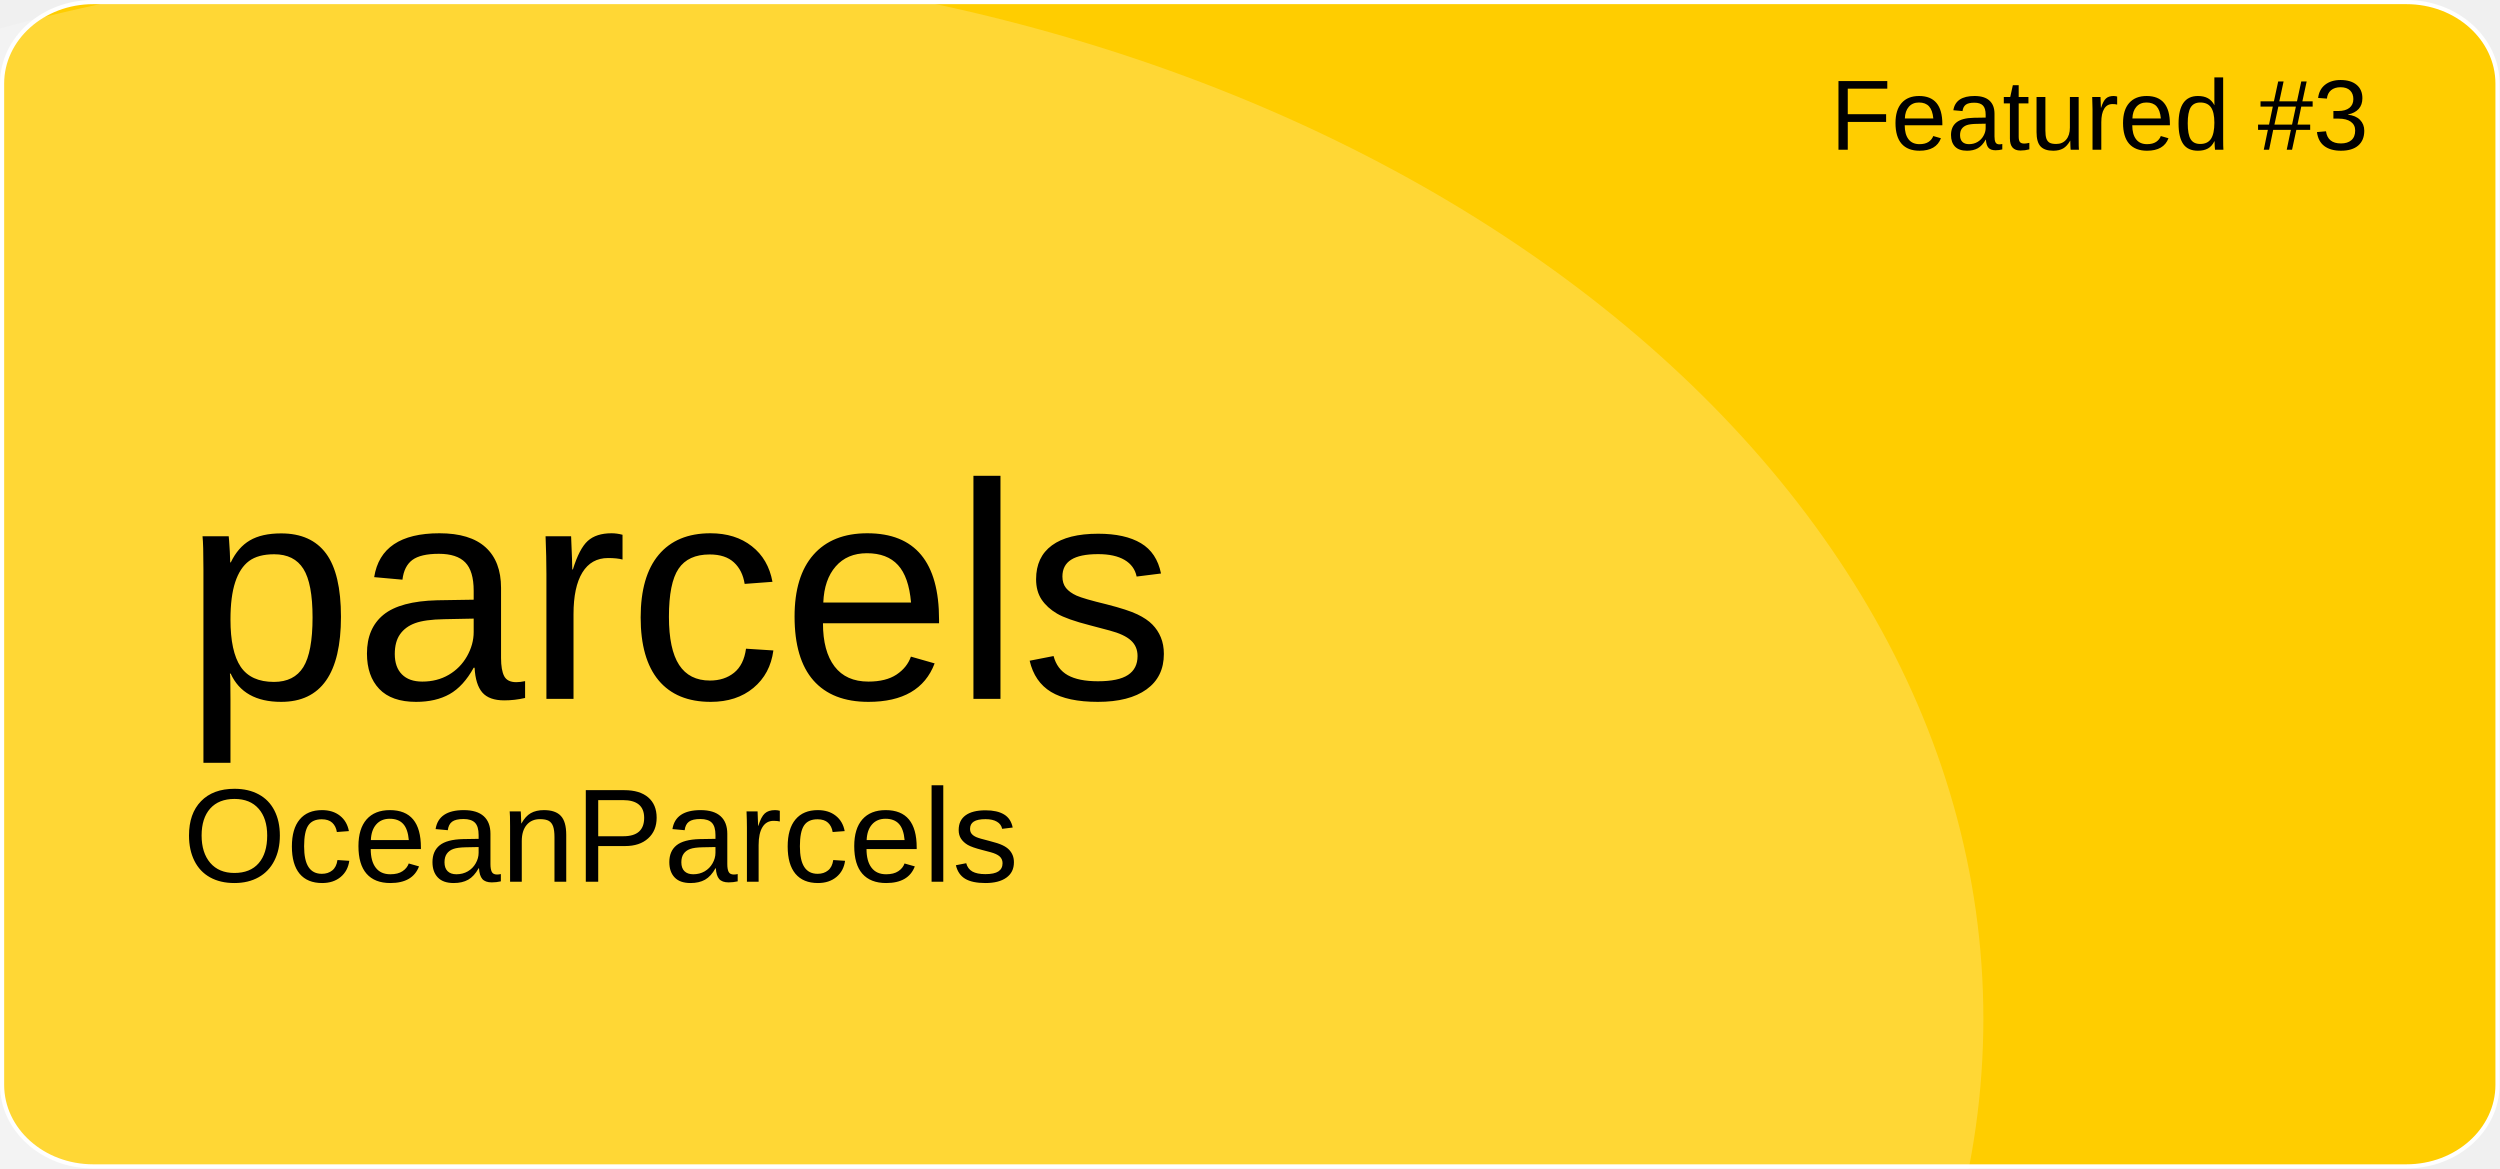
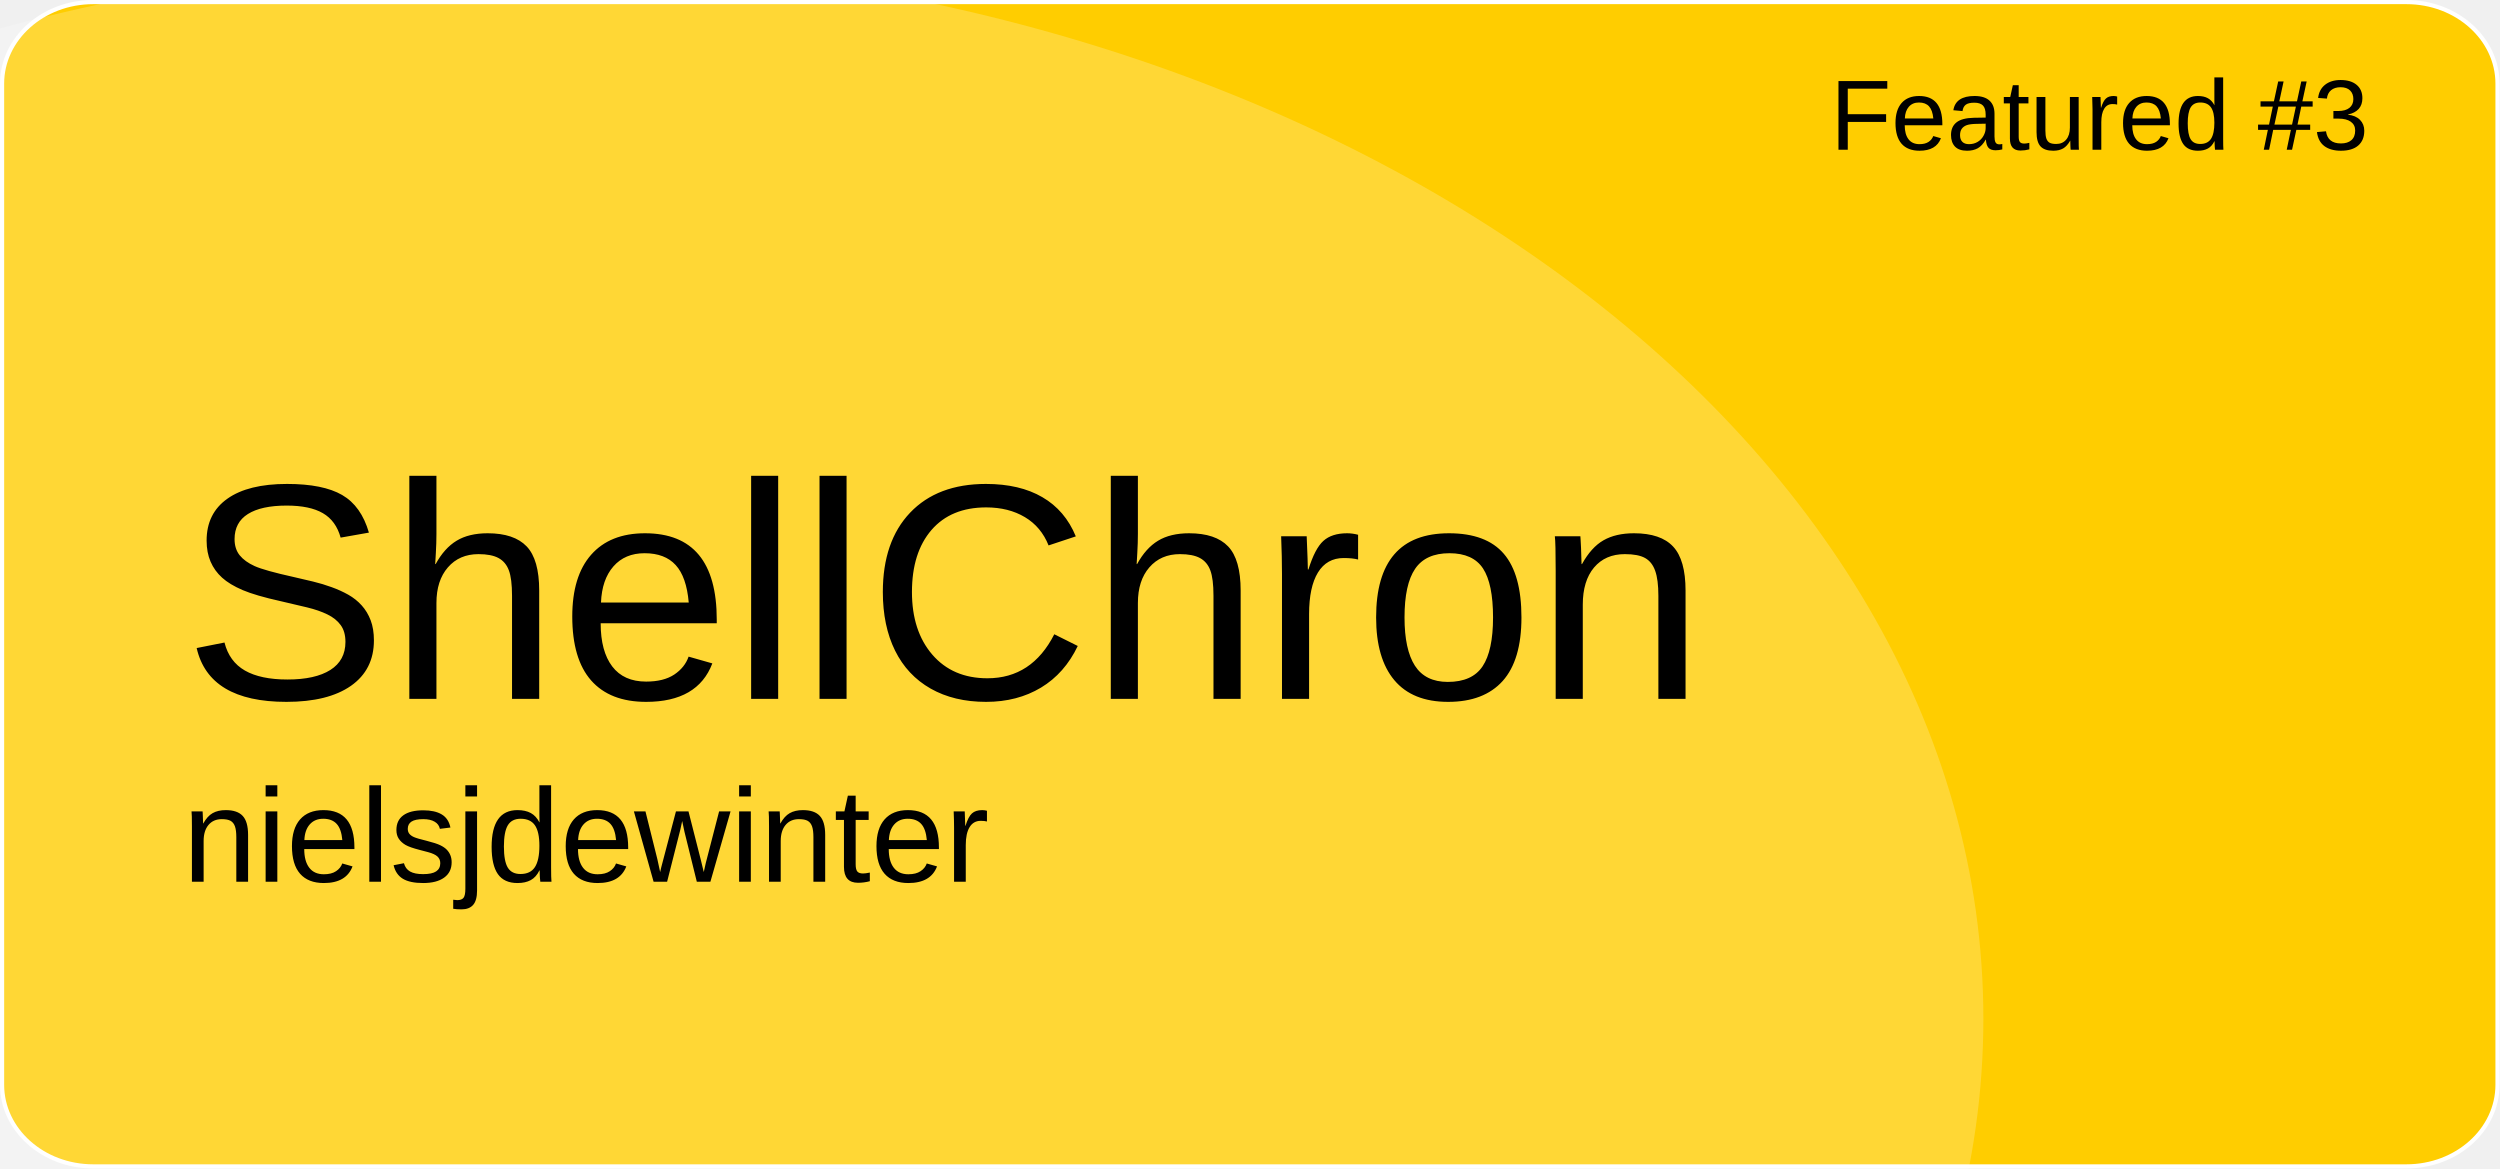
<svg xmlns="http://www.w3.org/2000/svg" version="1.1" id="a" x="0px" y="0px" viewBox="0 0 601 281" style="enable-background:new 0 0 601 281;" xml:space="preserve">
  <style type="text/css">
	.st0{fill:#FFCD00;stroke:#FFFFFF;stroke-miterlimit:10;}
	.st1{opacity:0.21;fill:#FFFFFF;enable-background:new    ;}
	.st2{font-family:'Arial';}
	.st3{font-size:24px;}
	.st4{font-size:74px;}
	.st5{font-size:32px;}
</style>
  <path id="b" class="st0" d="M22.4,0.5h556.1c12.1,0,21.9,8.8,21.9,19.6v240.7c0,10.8-9.8,19.6-21.9,19.6H22.4  c-12.1,0-21.9-8.8-21.9-19.6V20.1C0.5,9.3,10.3,0.5,22.4,0.5z" />
  <ellipse class="st1" cx="124.5" cy="244.9" rx="352.3" ry="254.4" />
  <text transform="matrix(1 0 0 1 440 36)" class="st2 st3">Featured #3</text>
-   <text transform="matrix(1 0 0 1 43.92 168.01)" class="st2 st4">parcels</text>
-   <text transform="matrix(1 0 0 1 43.92 211.97)" class="st2 st5">OceanParcels</text>
+   <text transform="matrix(1 0 0 1 43.92 168.01)" class="st2 st4">ShellChron</text>
+   <text transform="matrix(1 0 0 1 43.92 211.97)" class="st2 st5">nielsjdewinter</text>
</svg>
